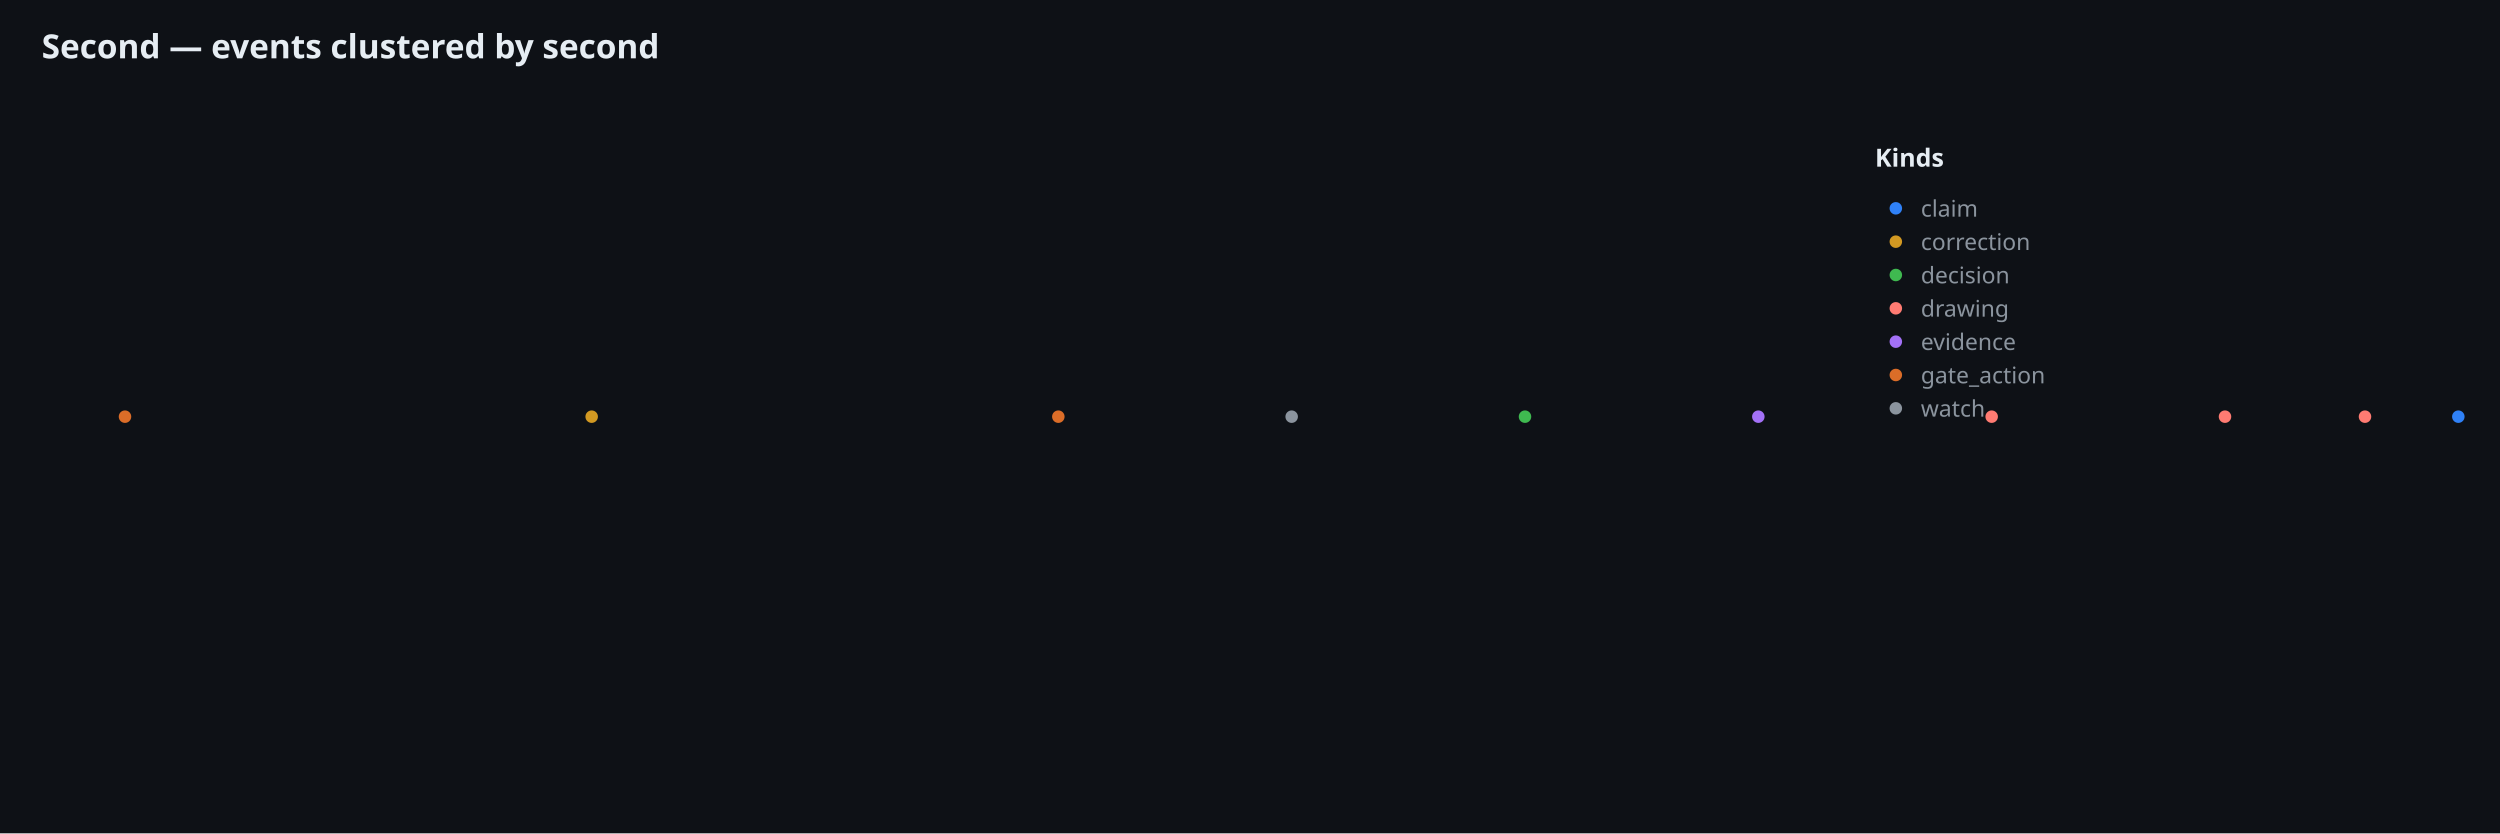
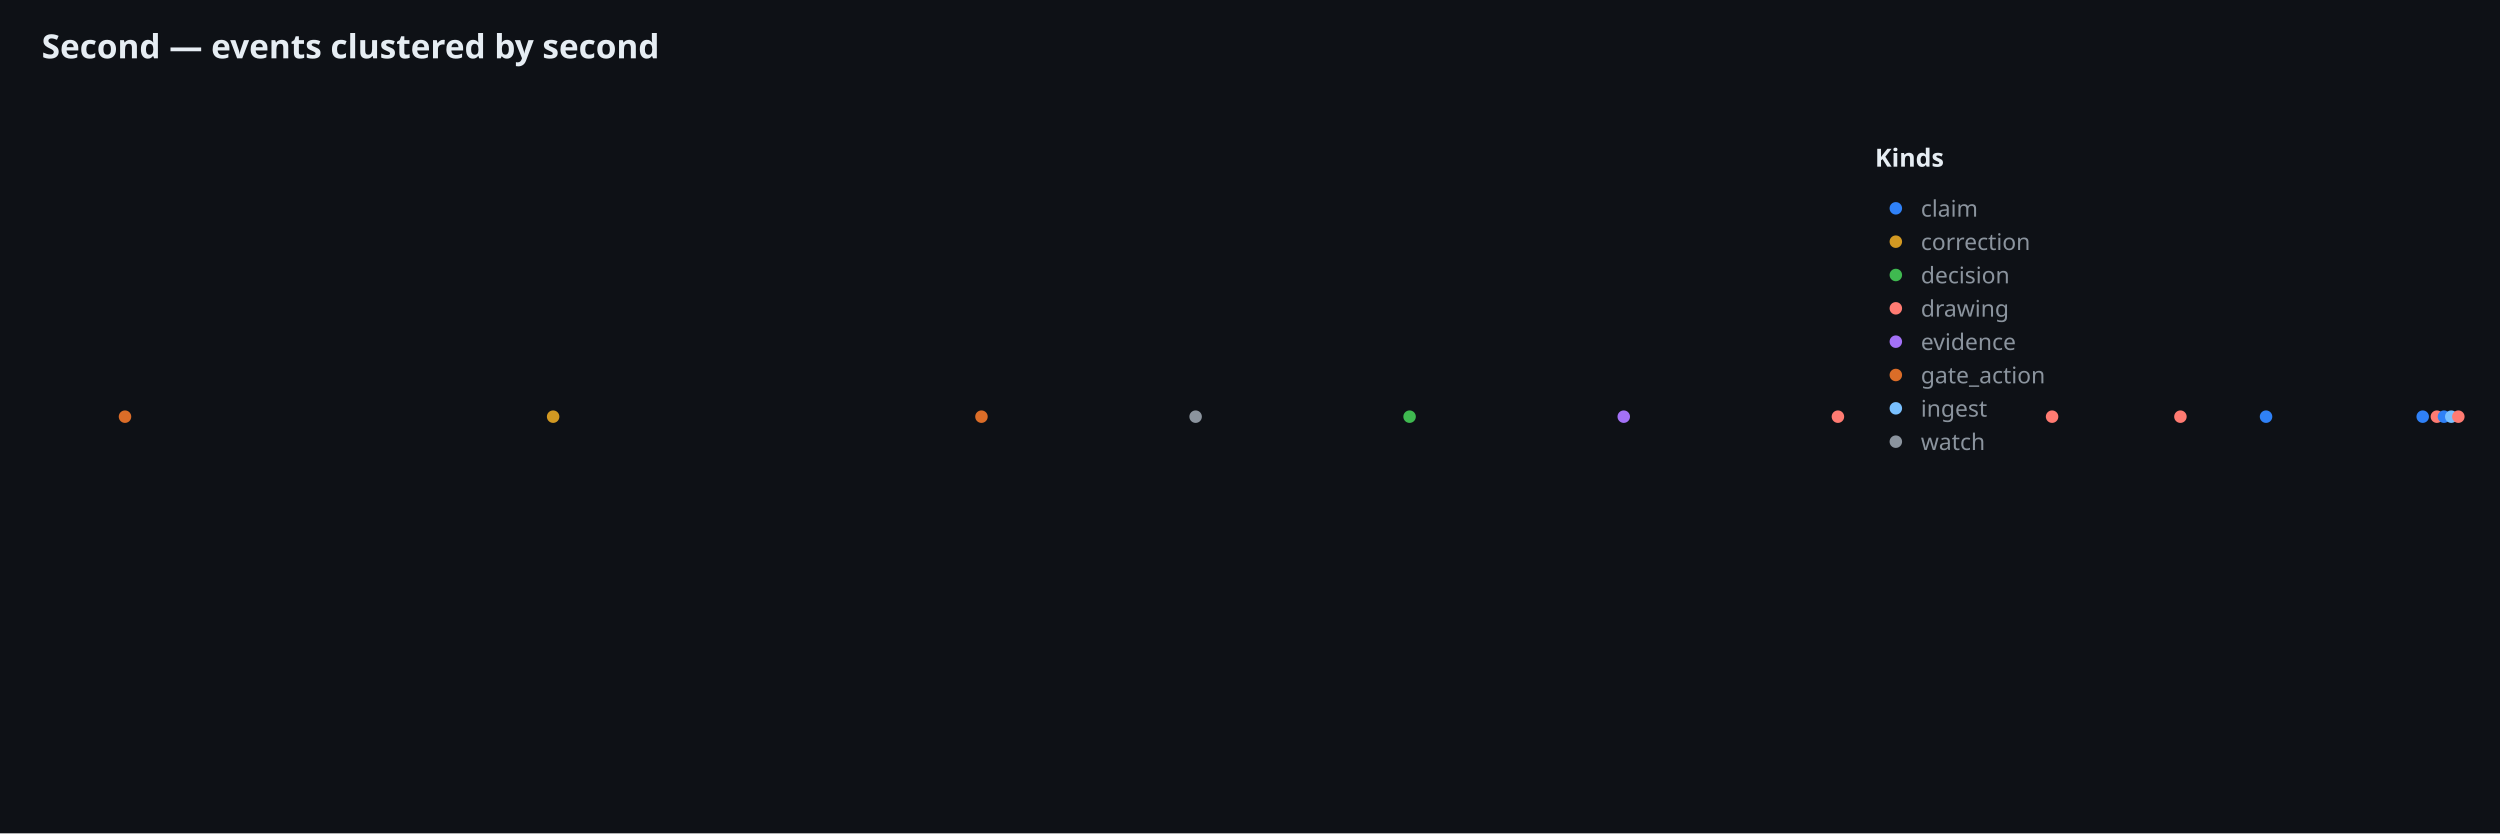
<svg xmlns="http://www.w3.org/2000/svg" viewBox="0 0 1200 400" font-family="system-ui,sans-serif" font-size="11">
  <rect width="100%" height="100%" fill="#0E1116" />
  <text x="20" y="28" fill="#E6EDF3" font-size="16" font-weight="600">Second — events clustered by second</text>
  <circle cx="60.0" cy="200.0" r="3" fill="#DB6D28" />
-   <circle cx="284.0" cy="200.0" r="3" fill="#D29922" />
-   <circle cx="508.0" cy="200.0" r="3" fill="#DB6D28" />
-   <circle cx="620.0" cy="200.0" r="3" fill="#8B949E" />
-   <circle cx="732.0" cy="200.0" r="3" fill="#3FB950" />
-   <circle cx="844.0" cy="200.0" r="3" fill="#A371F7" />
-   <circle cx="956.0" cy="200.0" r="3" fill="#FF7B72" />
-   <circle cx="1068.0" cy="200.0" r="3" fill="#FF7B72" />
-   <circle cx="1135.2" cy="200.0" r="3" fill="#FF7B72" />
-   <circle cx="1180.0" cy="200.0" r="3" fill="#2F81F7" />
+   <circle cx="265.5" cy="200.0" r="3" fill="#D29922" />
+   <circle cx="471.1" cy="200.0" r="3" fill="#DB6D28" />
+   <circle cx="573.9" cy="200.0" r="3" fill="#8B949E" />
+   <circle cx="676.6" cy="200.0" r="3" fill="#3FB950" />
+   <circle cx="779.4" cy="200.0" r="3" fill="#A371F7" />
+   <circle cx="882.2" cy="200.0" r="3" fill="#FF7B72" />
+   <circle cx="985.0" cy="200.0" r="3" fill="#FF7B72" />
+   <circle cx="1046.6" cy="200.0" r="3" fill="#FF7B72" />
+   <circle cx="1087.7" cy="200.0" r="3" fill="#2F81F7" />
+   <circle cx="1162.9" cy="200.0" r="3" fill="#2F81F7" />
+   <circle cx="1169.7" cy="200.0" r="3" fill="#FF7B72" />
+   <circle cx="1173.1" cy="200.0" r="3" fill="#2F81F7" />
+   <circle cx="1176.6" cy="200.0" r="3" fill="#79C0FF" />
+   <circle cx="1180.0" cy="200.0" r="3" fill="#FF7B72" />
  <g transform="translate(900,80)">
    <text fill="#E6EDF3" font-size="12" font-weight="600">Kinds</text>
    <circle cx="10" cy="20" r="3" fill="#2F81F7" />
    <text x="22" y="24" fill="#8B949E">claim</text>
    <circle cx="10" cy="36" r="3" fill="#D29922" />
    <text x="22" y="40" fill="#8B949E">correction</text>
    <circle cx="10" cy="52" r="3" fill="#3FB950" />
    <text x="22" y="56" fill="#8B949E">decision</text>
    <circle cx="10" cy="68" r="3" fill="#FF7B72" />
    <text x="22" y="72" fill="#8B949E">drawing</text>
    <circle cx="10" cy="84" r="3" fill="#A371F7" />
    <text x="22" y="88" fill="#8B949E">evidence</text>
    <circle cx="10" cy="100" r="3" fill="#DB6D28" />
    <text x="22" y="104" fill="#8B949E">gate_action</text>
-     <circle cx="10" cy="116" r="3" fill="#8B949E" />
-     <text x="22" y="120" fill="#8B949E">watch</text>
+     <circle cx="10" cy="116" r="3" fill="#79C0FF" />
+     <text x="22" y="120" fill="#8B949E">ingest</text>
+     <circle cx="10" cy="132" r="3" fill="#8B949E" />
+     <text x="22" y="136" fill="#8B949E">watch</text>
  </g>
</svg>
